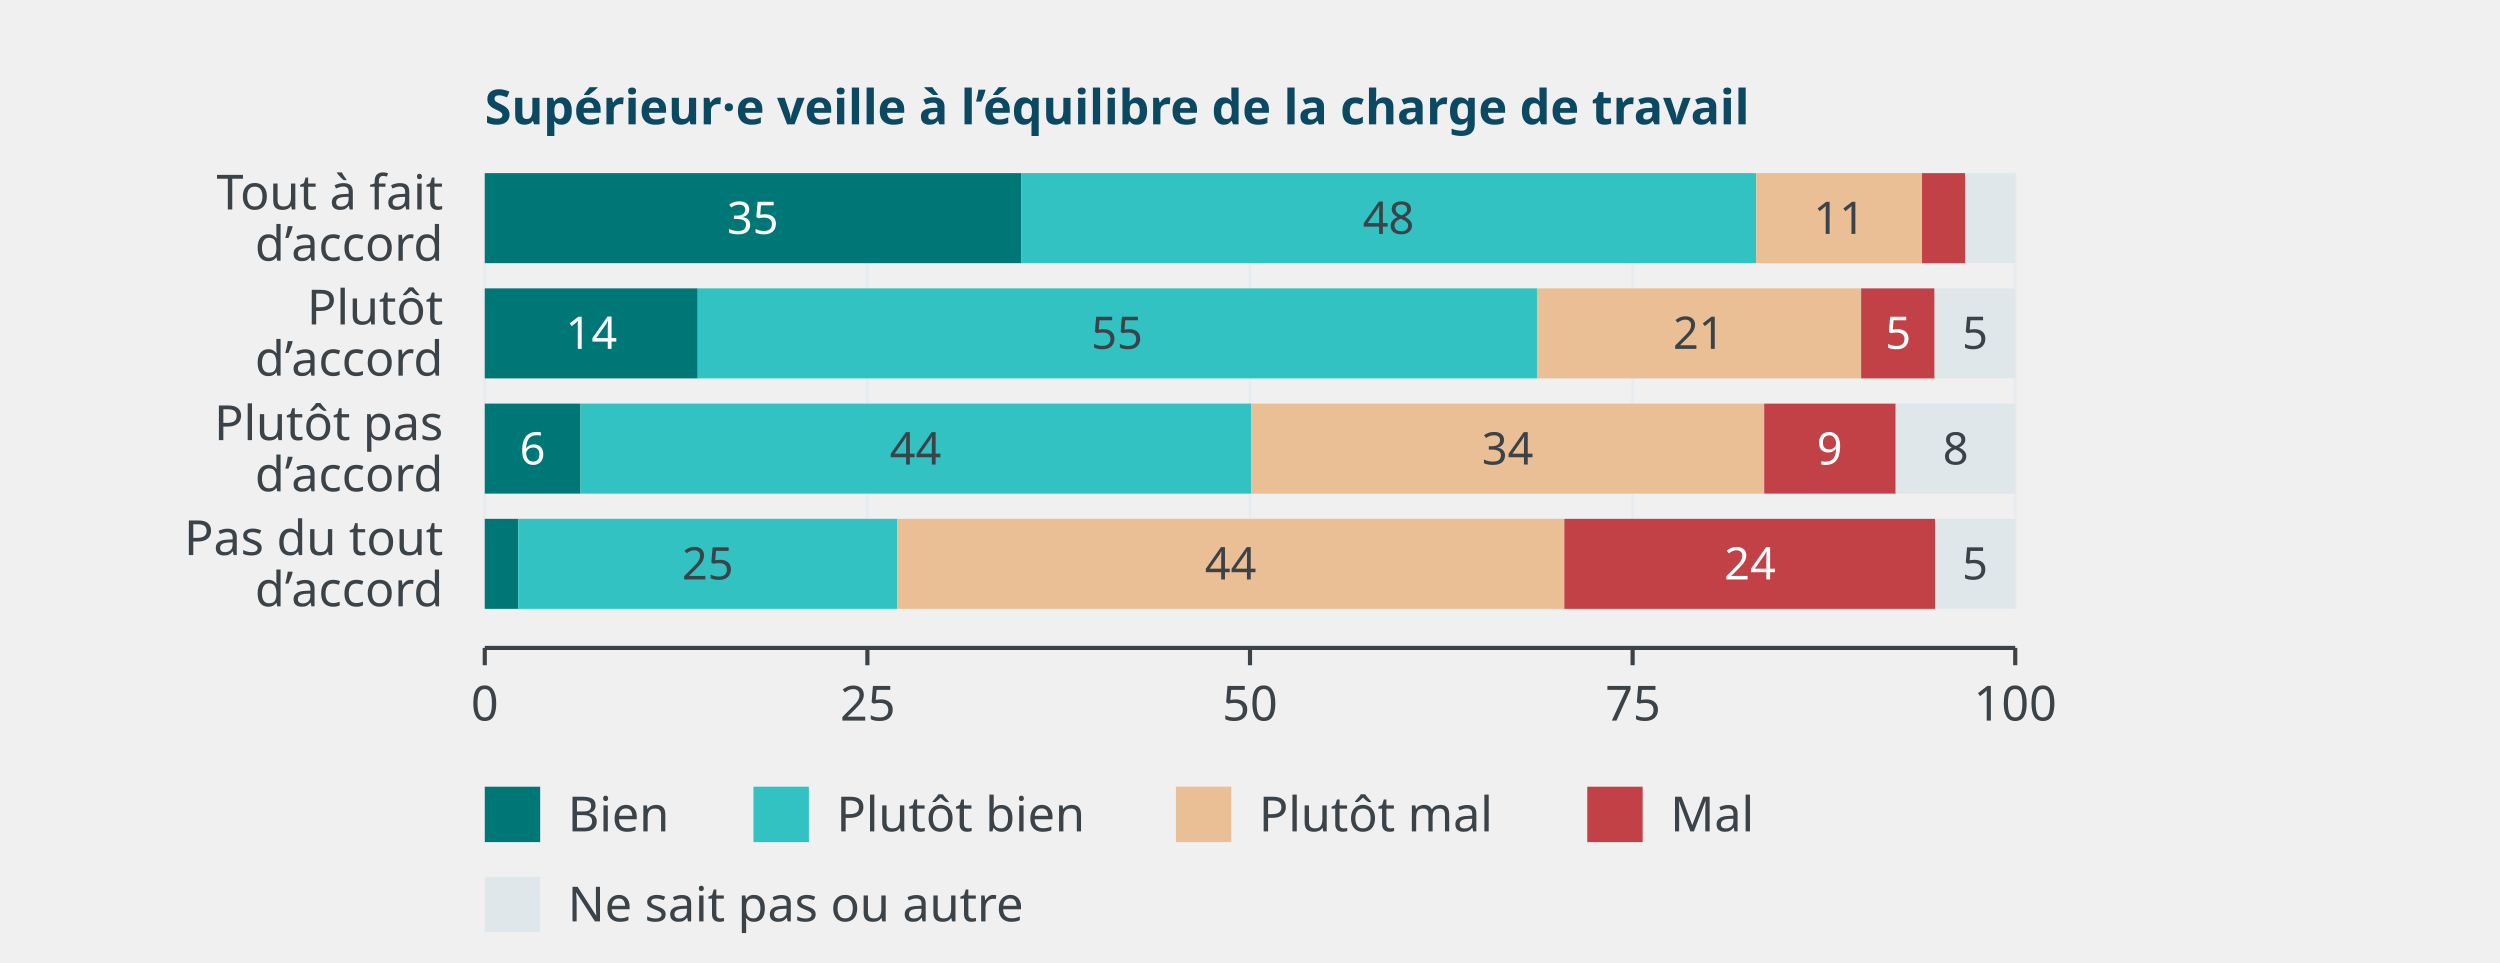
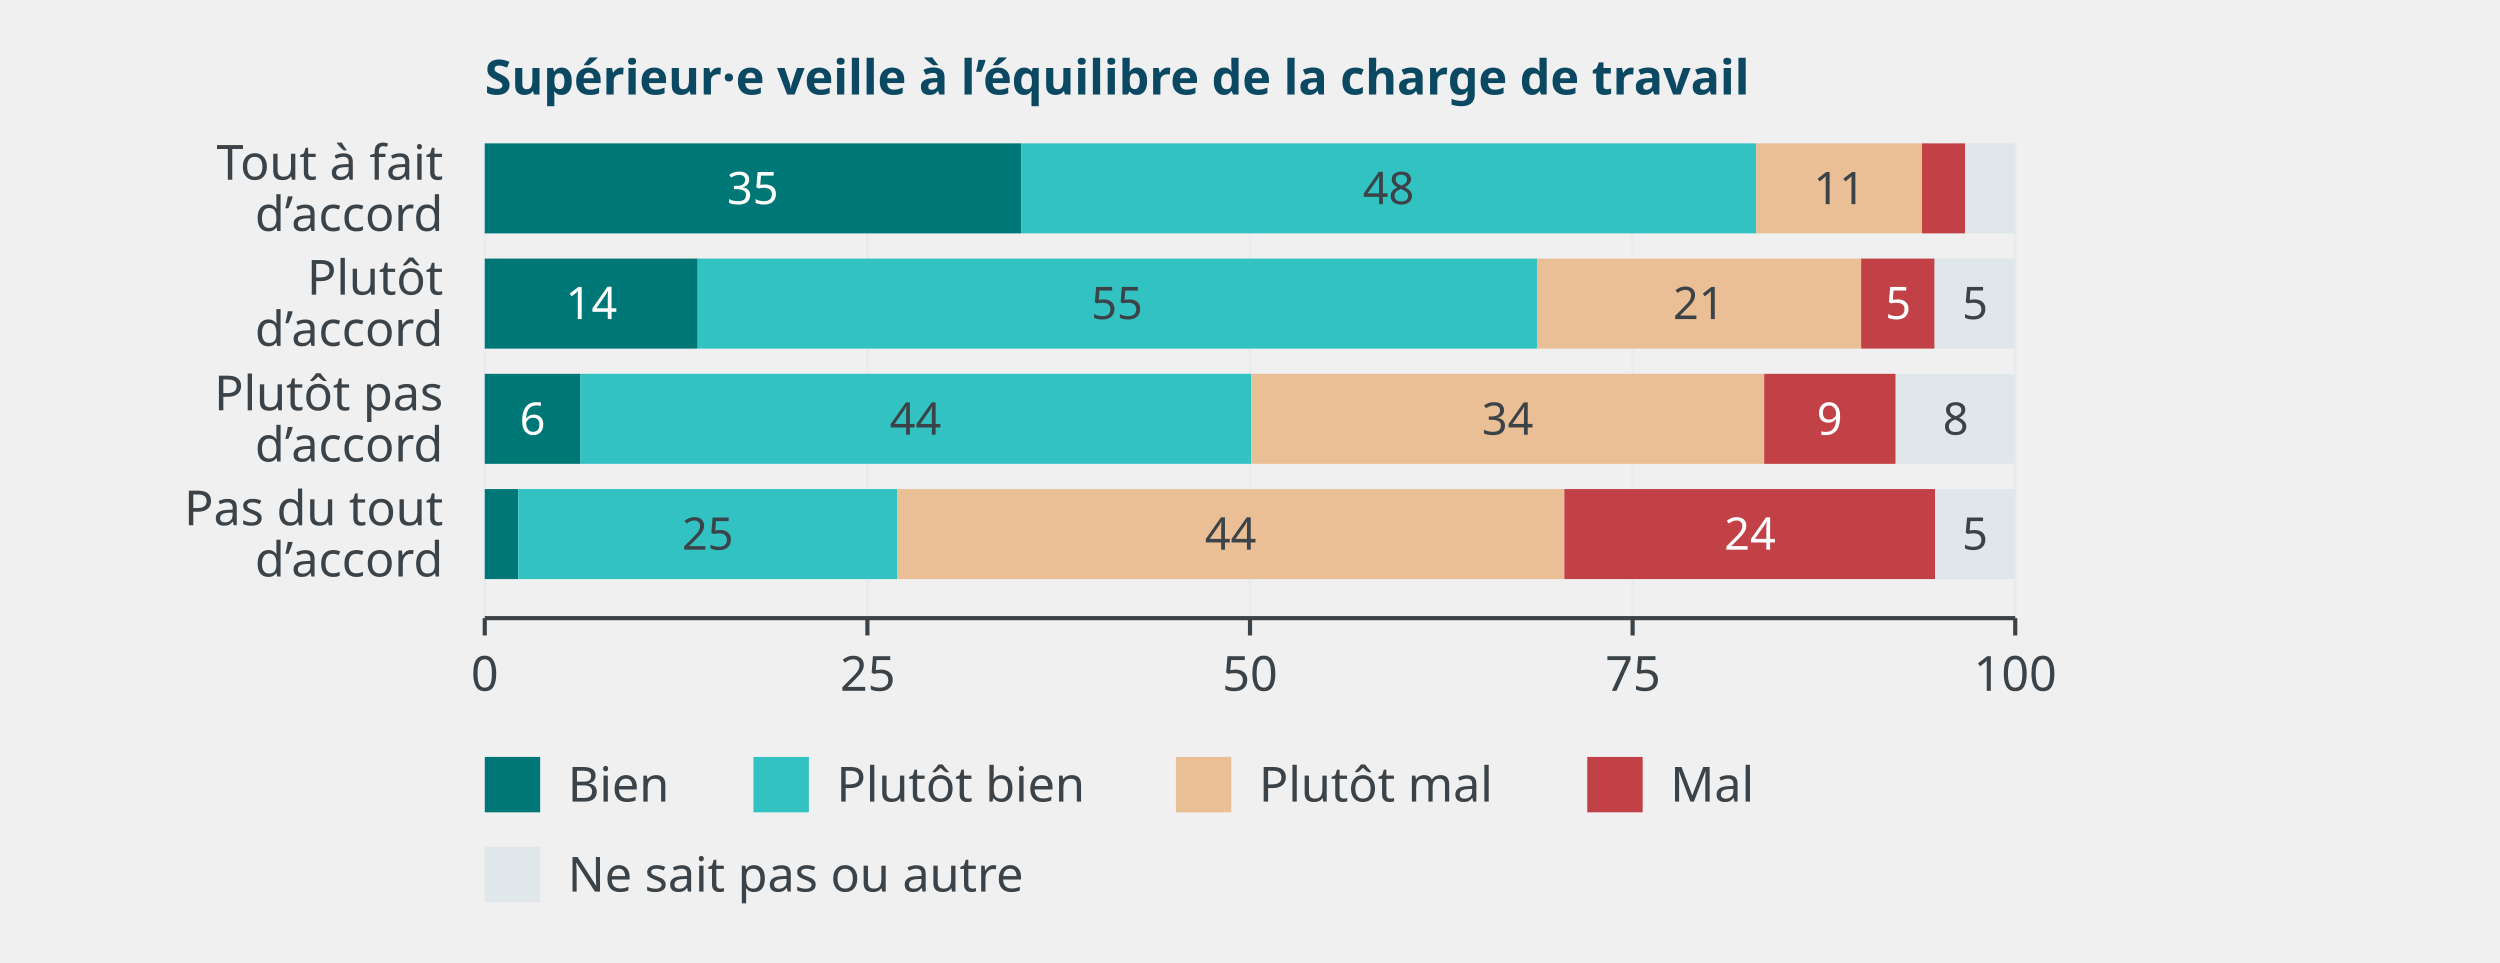
<svg xmlns="http://www.w3.org/2000/svg" width="361pt" height="139pt" viewBox="0 0 361 139" data-axe-x="70.0" data-fin-x="291.0">
-   <line x1="70" x2="70" y1="25.00" y2="87.92" stroke="#E6ECEF" stroke-width="0.4" />
-   <line x1="125.25" x2="125.25" y1="25.00" y2="87.92" stroke="#E6ECEF" stroke-width="0.4" />
-   <line x1="180.5" x2="180.5" y1="25.00" y2="87.92" stroke="#E6ECEF" stroke-width="0.4" />
-   <line x1="235.75" x2="235.75" y1="25.00" y2="87.92" stroke="#E6ECEF" stroke-width="0.4" />
-   <line x1="291" x2="291" y1="25.00" y2="87.92" stroke="#E6ECEF" stroke-width="0.4" />
-   <text x="70.0" y="15.5" dy="0.35em" text-anchor="start" font-family="Poppins-Bold, Poppins" font-weight="700" font-size="7" fill="#0B4862">Supérieur·e veille à l’équilibre de la charge de travail</text>
-   <rect x="70.00" y="25.00" width="77.49" height="13" fill="#007777" />
-   <text x="108.7" y="31.5" dy="0.35em" text-anchor="middle" font-family="Poppins-Regular, Poppins" font-size="6.5" fill="#FFFFFF">35</text>
-   <rect x="147.49" y="25.00" width="106.11" height="13" fill="#32C2C2" />
-   <text x="200.5" y="31.5" dy="0.35em" text-anchor="middle" font-family="Poppins-Regular, Poppins" font-size="6.5" fill="#3B4348">48</text>
-   <rect x="253.60" y="25.00" width="23.94" height="13" fill="#EBBF95" />
-   <text x="265.6" y="31.5" dy="0.35em" text-anchor="middle" font-family="Poppins-Regular, Poppins" font-size="6.5" fill="#3B4348">11</text>
-   <rect x="277.54" y="25.00" width="6.23" height="13" fill="#C24146" />
-   <rect x="283.78" y="25.00" width="7.22" height="13" fill="#E0E7EB" />
-   <text x="64.0" y="27.8" dy="0.35em" text-anchor="end" font-family="Poppins-Regular, Poppins" font-size="7" fill="#3B4348">Tout à fait</text>
-   <text x="64.0" y="35.2" dy="0.35em" text-anchor="end" font-family="Poppins-Regular, Poppins" font-size="7" fill="#3B4348">d’accord</text>
-   <rect x="70.00" y="41.64" width="30.75" height="13" fill="#007777" />
-   <text x="85.4" y="48.1" dy="0.35em" text-anchor="middle" font-family="Poppins-Regular, Poppins" font-size="6.5" fill="#FFFFFF">14</text>
-   <rect x="100.75" y="41.64" width="121.19" height="13" fill="#32C2C2" />
-   <text x="161.3" y="48.1" dy="0.35em" text-anchor="middle" font-family="Poppins-Regular, Poppins" font-size="6.5" fill="#3B4348">55</text>
-   <rect x="221.94" y="41.64" width="46.82" height="13" fill="#EBBF95" />
-   <text x="245.3" y="48.1" dy="0.35em" text-anchor="middle" font-family="Poppins-Regular, Poppins" font-size="6.5" fill="#3B4348">21</text>
-   <rect x="268.75" y="41.64" width="10.61" height="13" fill="#C24146" />
-   <text x="274.1" y="48.1" dy="0.35em" text-anchor="middle" font-family="Poppins-Regular, Poppins" font-size="6.5" fill="#FFFFFF">5</text>
-   <rect x="279.36" y="41.64" width="11.64" height="13" fill="#E0E7EB" />
-   <text x="285.2" y="48.1" dy="0.35em" text-anchor="middle" font-family="Poppins-Regular, Poppins" font-size="6.5" fill="#3B4348">5</text>
-   <text x="64.0" y="44.4" dy="0.35em" text-anchor="end" font-family="Poppins-Regular, Poppins" font-size="7" fill="#3B4348">Plutôt</text>
-   <text x="64.0" y="51.8" dy="0.35em" text-anchor="end" font-family="Poppins-Regular, Poppins" font-size="7" fill="#3B4348">d’accord</text>
-   <rect x="70.00" y="58.28" width="13.82" height="13" fill="#007777" />
-   <text x="76.9" y="64.8" dy="0.35em" text-anchor="middle" font-family="Poppins-Regular, Poppins" font-size="6.5" fill="#FFFFFF">6</text>
-   <rect x="83.82" y="58.28" width="96.85" height="13" fill="#32C2C2" />
-   <text x="132.2" y="64.8" dy="0.35em" text-anchor="middle" font-family="Poppins-Regular, Poppins" font-size="6.5" fill="#3B4348">44</text>
-   <rect x="180.67" y="58.28" width="74.08" height="13" fill="#EBBF95" />
-   <text x="217.7" y="64.8" dy="0.35em" text-anchor="middle" font-family="Poppins-Regular, Poppins" font-size="6.5" fill="#3B4348">34</text>
-   <rect x="254.75" y="58.28" width="18.99" height="13" fill="#C24146" />
-   <text x="264.2" y="64.8" dy="0.35em" text-anchor="middle" font-family="Poppins-Regular, Poppins" font-size="6.5" fill="#FFFFFF">9</text>
-   <rect x="273.74" y="58.28" width="17.26" height="13" fill="#E0E7EB" />
-   <text x="282.4" y="64.8" dy="0.35em" text-anchor="middle" font-family="Poppins-Regular, Poppins" font-size="6.5" fill="#3B4348">8</text>
-   <text x="64.0" y="61.1" dy="0.35em" text-anchor="end" font-family="Poppins-Regular, Poppins" font-size="7" fill="#3B4348">Plutôt pas</text>
-   <text x="64.0" y="68.5" dy="0.35em" text-anchor="end" font-family="Poppins-Regular, Poppins" font-size="7" fill="#3B4348">d’accord</text>
-   <rect x="70.00" y="74.92" width="4.84" height="13" fill="#007777" />
-   <rect x="74.84" y="74.92" width="54.70" height="13" fill="#32C2C2" />
-   <text x="102.2" y="81.4" dy="0.35em" text-anchor="middle" font-family="Poppins-Regular, Poppins" font-size="6.5" fill="#3B4348">25</text>
-   <rect x="129.54" y="74.92" width="96.35" height="13" fill="#EBBF95" />
-   <text x="177.7" y="81.4" dy="0.35em" text-anchor="middle" font-family="Poppins-Regular, Poppins" font-size="6.5" fill="#3B4348">44</text>
-   <rect x="225.89" y="74.92" width="53.53" height="13" fill="#C24146" />
-   <text x="252.7" y="81.4" dy="0.35em" text-anchor="middle" font-family="Poppins-Regular, Poppins" font-size="6.5" fill="#FFFFFF">24</text>
-   <rect x="279.42" y="74.92" width="11.58" height="13" fill="#E0E7EB" />
-   <text x="285.2" y="81.4" dy="0.35em" text-anchor="middle" font-family="Poppins-Regular, Poppins" font-size="6.5" fill="#3B4348">5</text>
-   <text x="64.0" y="77.7" dy="0.35em" text-anchor="end" font-family="Poppins-Regular, Poppins" font-size="7" fill="#3B4348">Pas du tout</text>
-   <text x="64.0" y="85.1" dy="0.35em" text-anchor="end" font-family="Poppins-Regular, Poppins" font-size="7" fill="#3B4348">d’accord</text>
-   <line x1="70" x2="291" y1="93.56" y2="93.56" stroke="#3B4348" stroke-width="0.6" />
-   <line x1="70" x2="70" y1="93.56" y2="96.06" stroke="#3B4348" stroke-width="0.6" />
-   <text x="70.0" y="101.6" dy="0.35em" text-anchor="middle" font-family="Poppins-Regular, Poppins" font-size="7" fill="#3B4348">0</text>
-   <line x1="125.25" x2="125.25" y1="93.56" y2="96.06" stroke="#3B4348" stroke-width="0.6" />
-   <text x="125.3" y="101.6" dy="0.35em" text-anchor="middle" font-family="Poppins-Regular, Poppins" font-size="7" fill="#3B4348">25</text>
-   <line x1="180.5" x2="180.5" y1="93.56" y2="96.06" stroke="#3B4348" stroke-width="0.6" />
-   <text x="180.5" y="101.6" dy="0.35em" text-anchor="middle" font-family="Poppins-Regular, Poppins" font-size="7" fill="#3B4348">50</text>
-   <line x1="235.75" x2="235.75" y1="93.56" y2="96.06" stroke="#3B4348" stroke-width="0.6" />
-   <text x="235.8" y="101.6" dy="0.35em" text-anchor="middle" font-family="Poppins-Regular, Poppins" font-size="7" fill="#3B4348">75</text>
-   <line x1="291" x2="291" y1="93.56" y2="96.06" stroke="#3B4348" stroke-width="0.6" />
-   <text x="291.0" y="101.6" dy="0.35em" text-anchor="middle" font-family="Poppins-Regular, Poppins" font-size="7" fill="#3B4348">100</text>
-   <rect x="70.0" y="113.6" width="8" height="8" fill="#007777" />
-   <text x="82.0" y="117.6" dy="0.35em" text-anchor="start" font-family="Poppins-Regular, Poppins" font-size="7" fill="#3B4348">Bien</text>
-   <rect x="108.8" y="113.6" width="8" height="8" fill="#32C2C2" />
-   <text x="120.8" y="117.6" dy="0.35em" text-anchor="start" font-family="Poppins-Regular, Poppins" font-size="7" fill="#3B4348">Plutôt bien</text>
-   <rect x="169.8" y="113.6" width="8" height="8" fill="#EBBF95" />
-   <text x="181.8" y="117.6" dy="0.35em" text-anchor="start" font-family="Poppins-Regular, Poppins" font-size="7" fill="#3B4348">Plutôt mal</text>
-   <rect x="229.2" y="113.6" width="8" height="8" fill="#C24146" />
-   <text x="241.2" y="117.6" dy="0.35em" text-anchor="start" font-family="Poppins-Regular, Poppins" font-size="7" fill="#3B4348">Mal</text>
-   <rect x="70.0" y="126.6" width="8" height="8" fill="#E0E7EB" />
-   <text x="82.0" y="130.6" dy="0.35em" text-anchor="start" font-family="Poppins-Regular, Poppins" font-size="7" fill="#3B4348">Ne sait pas ou autre</text>
+   <g transform="translate(0,-4.3)">
+     <line x1="70" x2="70" y1="25.00" y2="93.56" stroke="#E6ECEF" stroke-width="0.4" />
+     <line x1="125.25" x2="125.25" y1="25.00" y2="93.56" stroke="#E6ECEF" stroke-width="0.4" />
+     <line x1="180.5" x2="180.5" y1="25.00" y2="93.56" stroke="#E6ECEF" stroke-width="0.4" />
+     <line x1="235.75" x2="235.75" y1="25.00" y2="93.56" stroke="#E6ECEF" stroke-width="0.4" />
+     <line x1="291" x2="291" y1="25.00" y2="93.56" stroke="#E6ECEF" stroke-width="0.4" />
+     <text x="70.0" y="15.5" dy="0.35em" text-anchor="start" font-family="Poppins-Bold, Poppins" font-weight="700" font-size="7" fill="#0B4862">Supérieur·e veille à l’équilibre de la charge de travail</text>
+     <rect x="70.00" y="25.00" width="77.49" height="13" fill="#007777" />
+     <text x="108.7" y="31.5" dy="0.35em" text-anchor="middle" font-family="Poppins-Regular, Poppins" font-size="6.5" fill="#FFFFFF">35</text>
+     <rect x="147.49" y="25.00" width="106.11" height="13" fill="#32C2C2" />
+     <text x="200.5" y="31.5" dy="0.35em" text-anchor="middle" font-family="Poppins-Regular, Poppins" font-size="6.5" fill="#3B4348">48</text>
+     <rect x="253.60" y="25.00" width="23.94" height="13" fill="#EBBF95" />
+     <text x="265.6" y="31.5" dy="0.35em" text-anchor="middle" font-family="Poppins-Regular, Poppins" font-size="6.5" fill="#3B4348">11</text>
+     <rect x="277.54" y="25.00" width="6.23" height="13" fill="#C24146" />
+     <rect x="283.78" y="25.00" width="7.22" height="13" fill="#E0E7EB" />
+     <text x="64.0" y="27.8" dy="0.35em" text-anchor="end" font-family="Poppins-Regular, Poppins" font-size="7" fill="#3B4348">Tout à fait</text>
+     <text x="64.0" y="35.2" dy="0.35em" text-anchor="end" font-family="Poppins-Regular, Poppins" font-size="7" fill="#3B4348">d’accord</text>
+     <rect x="70.00" y="41.64" width="30.75" height="13" fill="#007777" />
+     <text x="85.4" y="48.1" dy="0.35em" text-anchor="middle" font-family="Poppins-Regular, Poppins" font-size="6.5" fill="#FFFFFF">14</text>
+     <rect x="100.75" y="41.64" width="121.19" height="13" fill="#32C2C2" />
+     <text x="161.3" y="48.1" dy="0.35em" text-anchor="middle" font-family="Poppins-Regular, Poppins" font-size="6.5" fill="#3B4348">55</text>
+     <rect x="221.94" y="41.64" width="46.82" height="13" fill="#EBBF95" />
+     <text x="245.3" y="48.1" dy="0.35em" text-anchor="middle" font-family="Poppins-Regular, Poppins" font-size="6.5" fill="#3B4348">21</text>
+     <rect x="268.75" y="41.64" width="10.61" height="13" fill="#C24146" />
+     <text x="274.1" y="48.1" dy="0.35em" text-anchor="middle" font-family="Poppins-Regular, Poppins" font-size="6.5" fill="#FFFFFF">5</text>
+     <rect x="279.36" y="41.64" width="11.64" height="13" fill="#E0E7EB" />
+     <text x="285.2" y="48.1" dy="0.35em" text-anchor="middle" font-family="Poppins-Regular, Poppins" font-size="6.5" fill="#3B4348">5</text>
+     <text x="64.0" y="44.4" dy="0.35em" text-anchor="end" font-family="Poppins-Regular, Poppins" font-size="7" fill="#3B4348">Plutôt</text>
+     <text x="64.0" y="51.8" dy="0.35em" text-anchor="end" font-family="Poppins-Regular, Poppins" font-size="7" fill="#3B4348">d’accord</text>
+     <rect x="70.00" y="58.28" width="13.82" height="13" fill="#007777" />
+     <text x="76.9" y="64.8" dy="0.35em" text-anchor="middle" font-family="Poppins-Regular, Poppins" font-size="6.5" fill="#FFFFFF">6</text>
+     <rect x="83.82" y="58.28" width="96.85" height="13" fill="#32C2C2" />
+     <text x="132.2" y="64.8" dy="0.35em" text-anchor="middle" font-family="Poppins-Regular, Poppins" font-size="6.5" fill="#3B4348">44</text>
+     <rect x="180.67" y="58.28" width="74.08" height="13" fill="#EBBF95" />
+     <text x="217.7" y="64.8" dy="0.35em" text-anchor="middle" font-family="Poppins-Regular, Poppins" font-size="6.5" fill="#3B4348">34</text>
+     <rect x="254.75" y="58.28" width="18.99" height="13" fill="#C24146" />
+     <text x="264.2" y="64.8" dy="0.35em" text-anchor="middle" font-family="Poppins-Regular, Poppins" font-size="6.5" fill="#FFFFFF">9</text>
+     <rect x="273.74" y="58.28" width="17.26" height="13" fill="#E0E7EB" />
+     <text x="282.4" y="64.8" dy="0.35em" text-anchor="middle" font-family="Poppins-Regular, Poppins" font-size="6.5" fill="#3B4348">8</text>
+     <text x="64.0" y="61.1" dy="0.35em" text-anchor="end" font-family="Poppins-Regular, Poppins" font-size="7" fill="#3B4348">Plutôt pas</text>
+     <text x="64.0" y="68.5" dy="0.35em" text-anchor="end" font-family="Poppins-Regular, Poppins" font-size="7" fill="#3B4348">d’accord</text>
+     <rect x="70.00" y="74.92" width="4.84" height="13" fill="#007777" />
+     <rect x="74.84" y="74.92" width="54.70" height="13" fill="#32C2C2" />
+     <text x="102.2" y="81.4" dy="0.35em" text-anchor="middle" font-family="Poppins-Regular, Poppins" font-size="6.5" fill="#3B4348">25</text>
+     <rect x="129.54" y="74.92" width="96.35" height="13" fill="#EBBF95" />
+     <text x="177.7" y="81.4" dy="0.35em" text-anchor="middle" font-family="Poppins-Regular, Poppins" font-size="6.5" fill="#3B4348">44</text>
+     <rect x="225.89" y="74.92" width="53.53" height="13" fill="#C24146" />
+     <text x="252.7" y="81.4" dy="0.35em" text-anchor="middle" font-family="Poppins-Regular, Poppins" font-size="6.5" fill="#FFFFFF">24</text>
+     <rect x="279.42" y="74.92" width="11.58" height="13" fill="#E0E7EB" />
+     <text x="285.2" y="81.4" dy="0.35em" text-anchor="middle" font-family="Poppins-Regular, Poppins" font-size="6.5" fill="#3B4348">5</text>
+     <text x="64.0" y="77.7" dy="0.35em" text-anchor="end" font-family="Poppins-Regular, Poppins" font-size="7" fill="#3B4348">Pas du tout</text>
+     <text x="64.0" y="85.1" dy="0.35em" text-anchor="end" font-family="Poppins-Regular, Poppins" font-size="7" fill="#3B4348">d’accord</text>
+     <line x1="70" x2="291" y1="93.56" y2="93.56" stroke="#3B4348" stroke-width="0.6" />
+     <line x1="70" x2="70" y1="93.56" y2="96.06" stroke="#3B4348" stroke-width="0.6" />
+     <text x="70.0" y="101.6" dy="0.35em" text-anchor="middle" font-family="Poppins-Regular, Poppins" font-size="7" fill="#3B4348">0</text>
+     <line x1="125.25" x2="125.25" y1="93.56" y2="96.06" stroke="#3B4348" stroke-width="0.6" />
+     <text x="125.3" y="101.6" dy="0.35em" text-anchor="middle" font-family="Poppins-Regular, Poppins" font-size="7" fill="#3B4348">25</text>
+     <line x1="180.5" x2="180.5" y1="93.56" y2="96.06" stroke="#3B4348" stroke-width="0.6" />
+     <text x="180.5" y="101.6" dy="0.35em" text-anchor="middle" font-family="Poppins-Regular, Poppins" font-size="7" fill="#3B4348">50</text>
+     <line x1="235.75" x2="235.75" y1="93.56" y2="96.06" stroke="#3B4348" stroke-width="0.6" />
+     <text x="235.8" y="101.6" dy="0.35em" text-anchor="middle" font-family="Poppins-Regular, Poppins" font-size="7" fill="#3B4348">75</text>
+     <line x1="291" x2="291" y1="93.56" y2="96.06" stroke="#3B4348" stroke-width="0.6" />
+     <text x="291.0" y="101.6" dy="0.35em" text-anchor="middle" font-family="Poppins-Regular, Poppins" font-size="7" fill="#3B4348">100</text>
+     <rect x="70.0" y="113.6" width="8" height="8" fill="#007777" />
+     <text x="82.0" y="117.6" dy="0.35em" text-anchor="start" font-family="Poppins-Regular, Poppins" font-size="7" fill="#3B4348">Bien</text>
+     <rect x="108.8" y="113.6" width="8" height="8" fill="#32C2C2" />
+     <text x="120.8" y="117.6" dy="0.35em" text-anchor="start" font-family="Poppins-Regular, Poppins" font-size="7" fill="#3B4348">Plutôt bien</text>
+     <rect x="169.8" y="113.6" width="8" height="8" fill="#EBBF95" />
+     <text x="181.8" y="117.6" dy="0.35em" text-anchor="start" font-family="Poppins-Regular, Poppins" font-size="7" fill="#3B4348">Plutôt mal</text>
+     <rect x="229.2" y="113.6" width="8" height="8" fill="#C24146" />
+     <text x="241.2" y="117.6" dy="0.35em" text-anchor="start" font-family="Poppins-Regular, Poppins" font-size="7" fill="#3B4348">Mal</text>
+     <rect x="70.0" y="126.6" width="8" height="8" fill="#E0E7EB" />
+     <text x="82.0" y="130.6" dy="0.35em" text-anchor="start" font-family="Poppins-Regular, Poppins" font-size="7" fill="#3B4348">Ne sait pas ou autre</text>
+   </g>
</svg>
